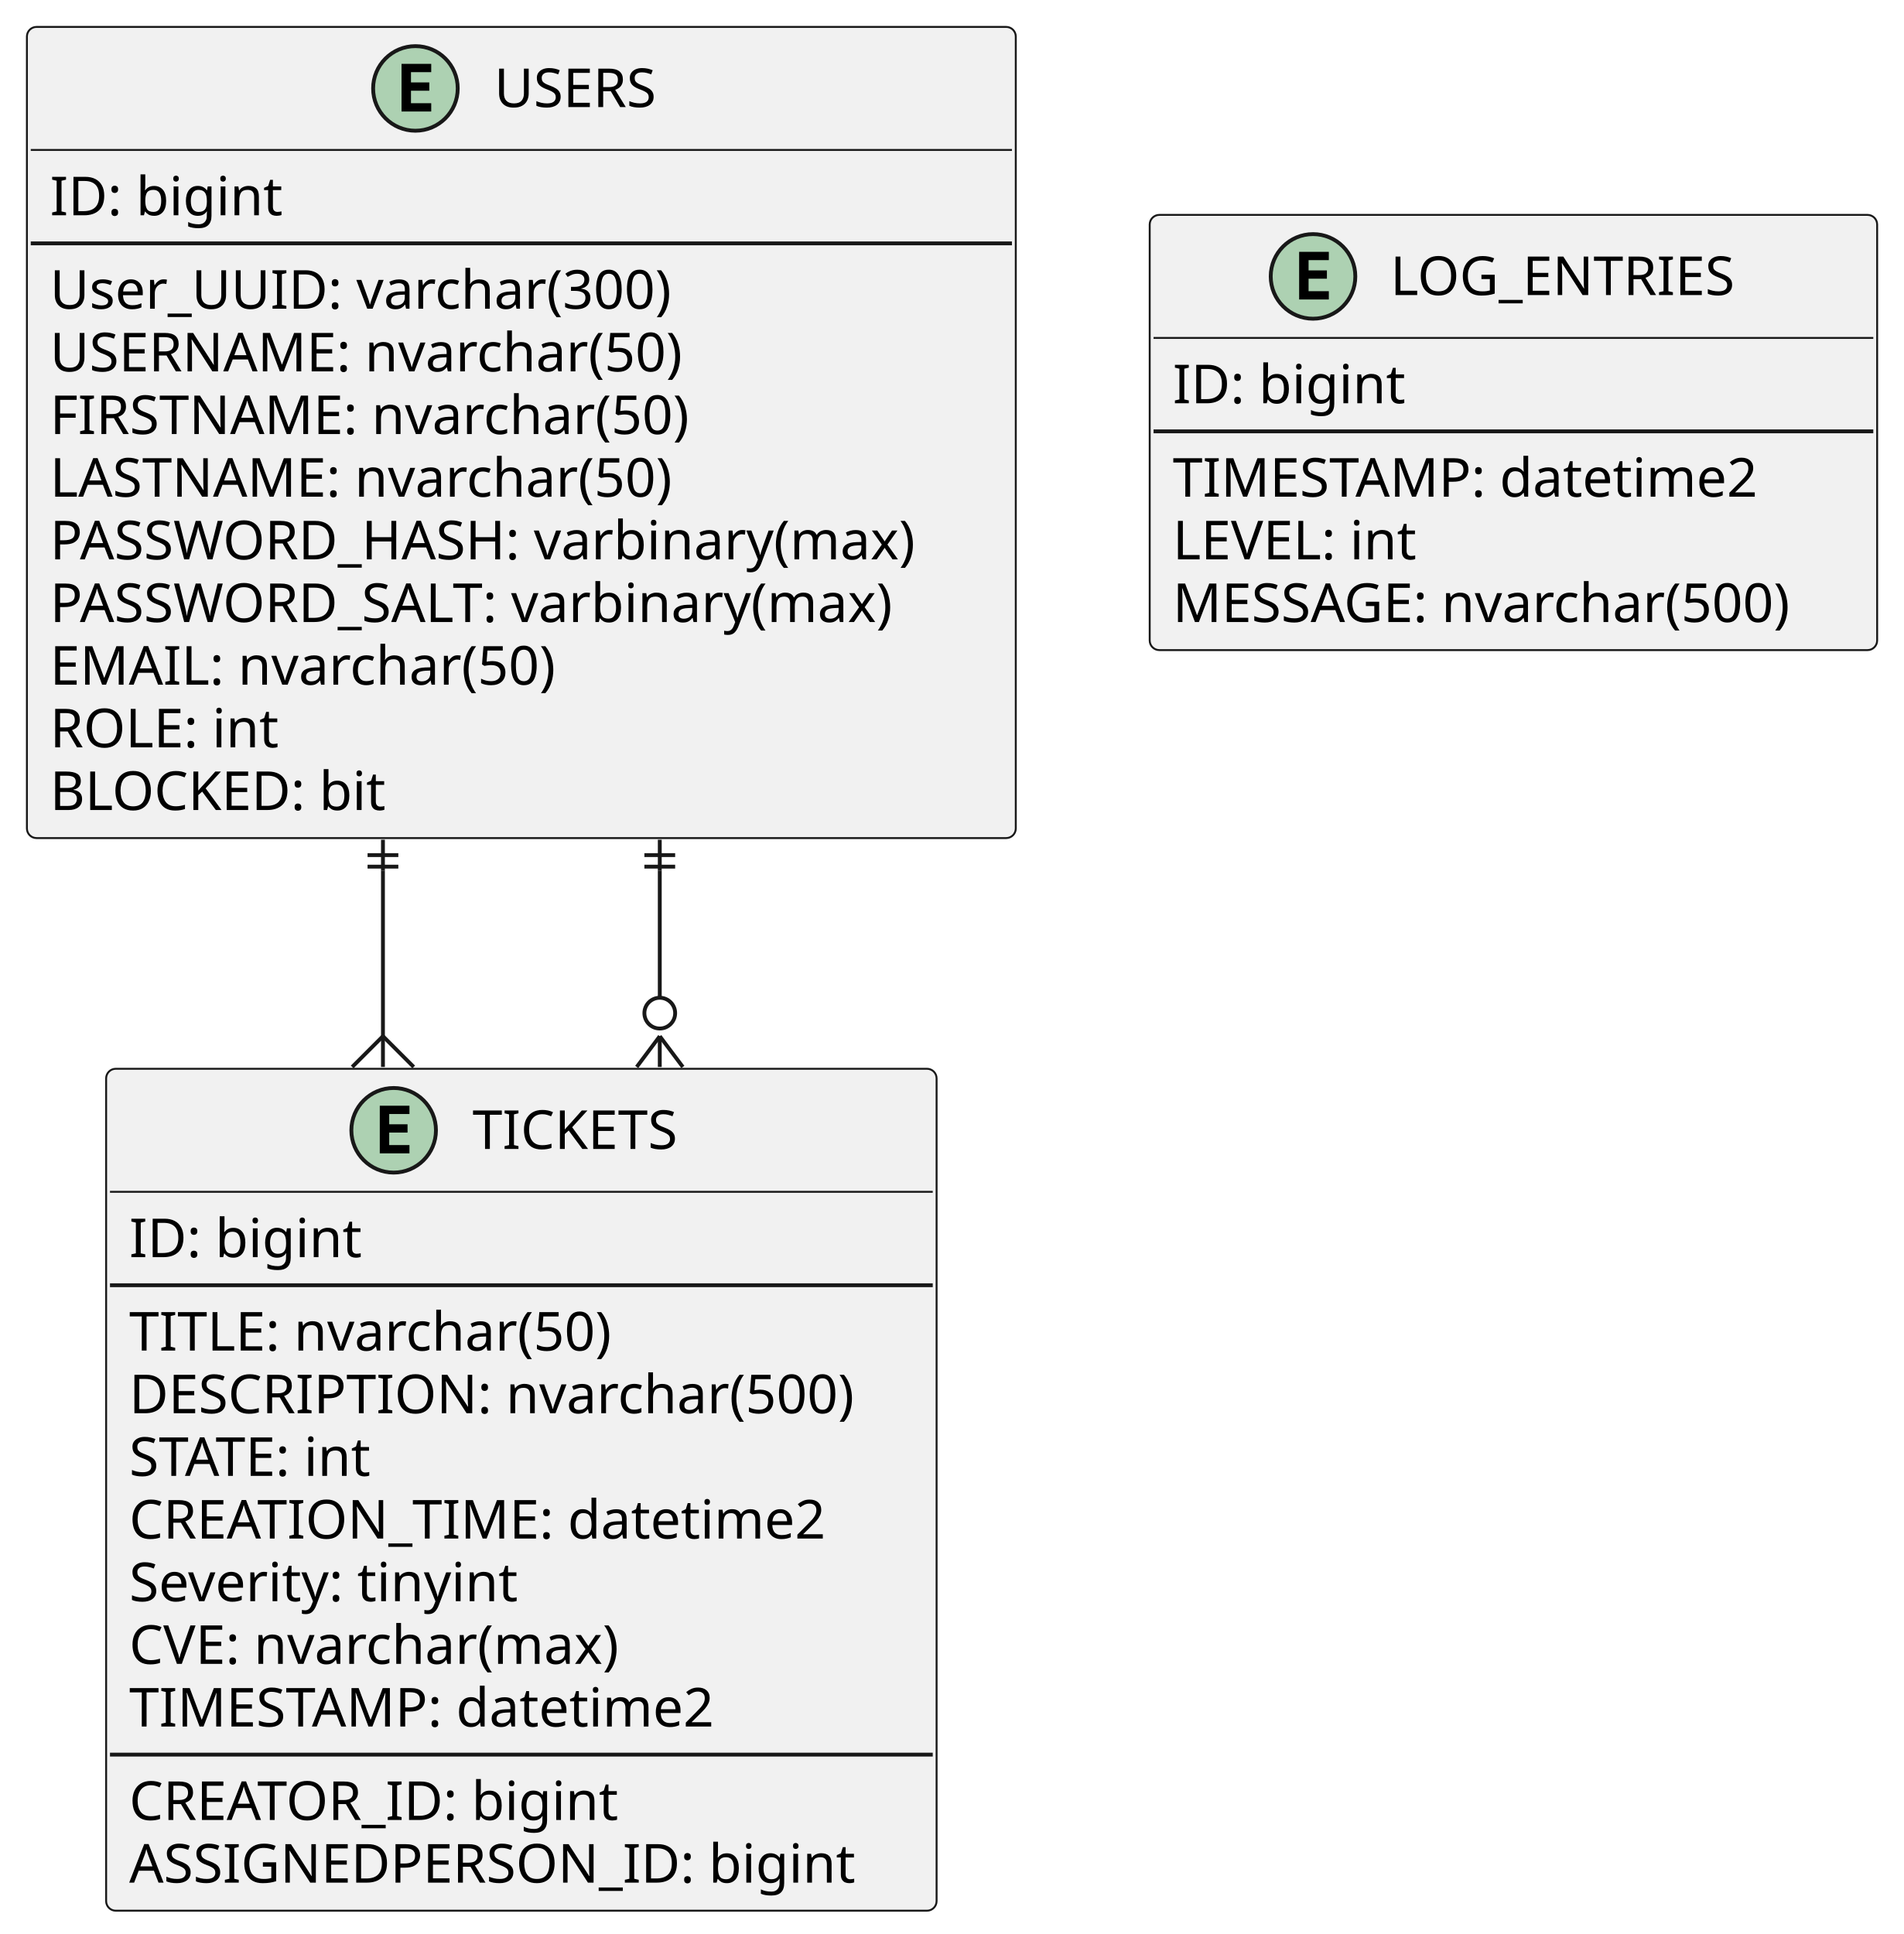
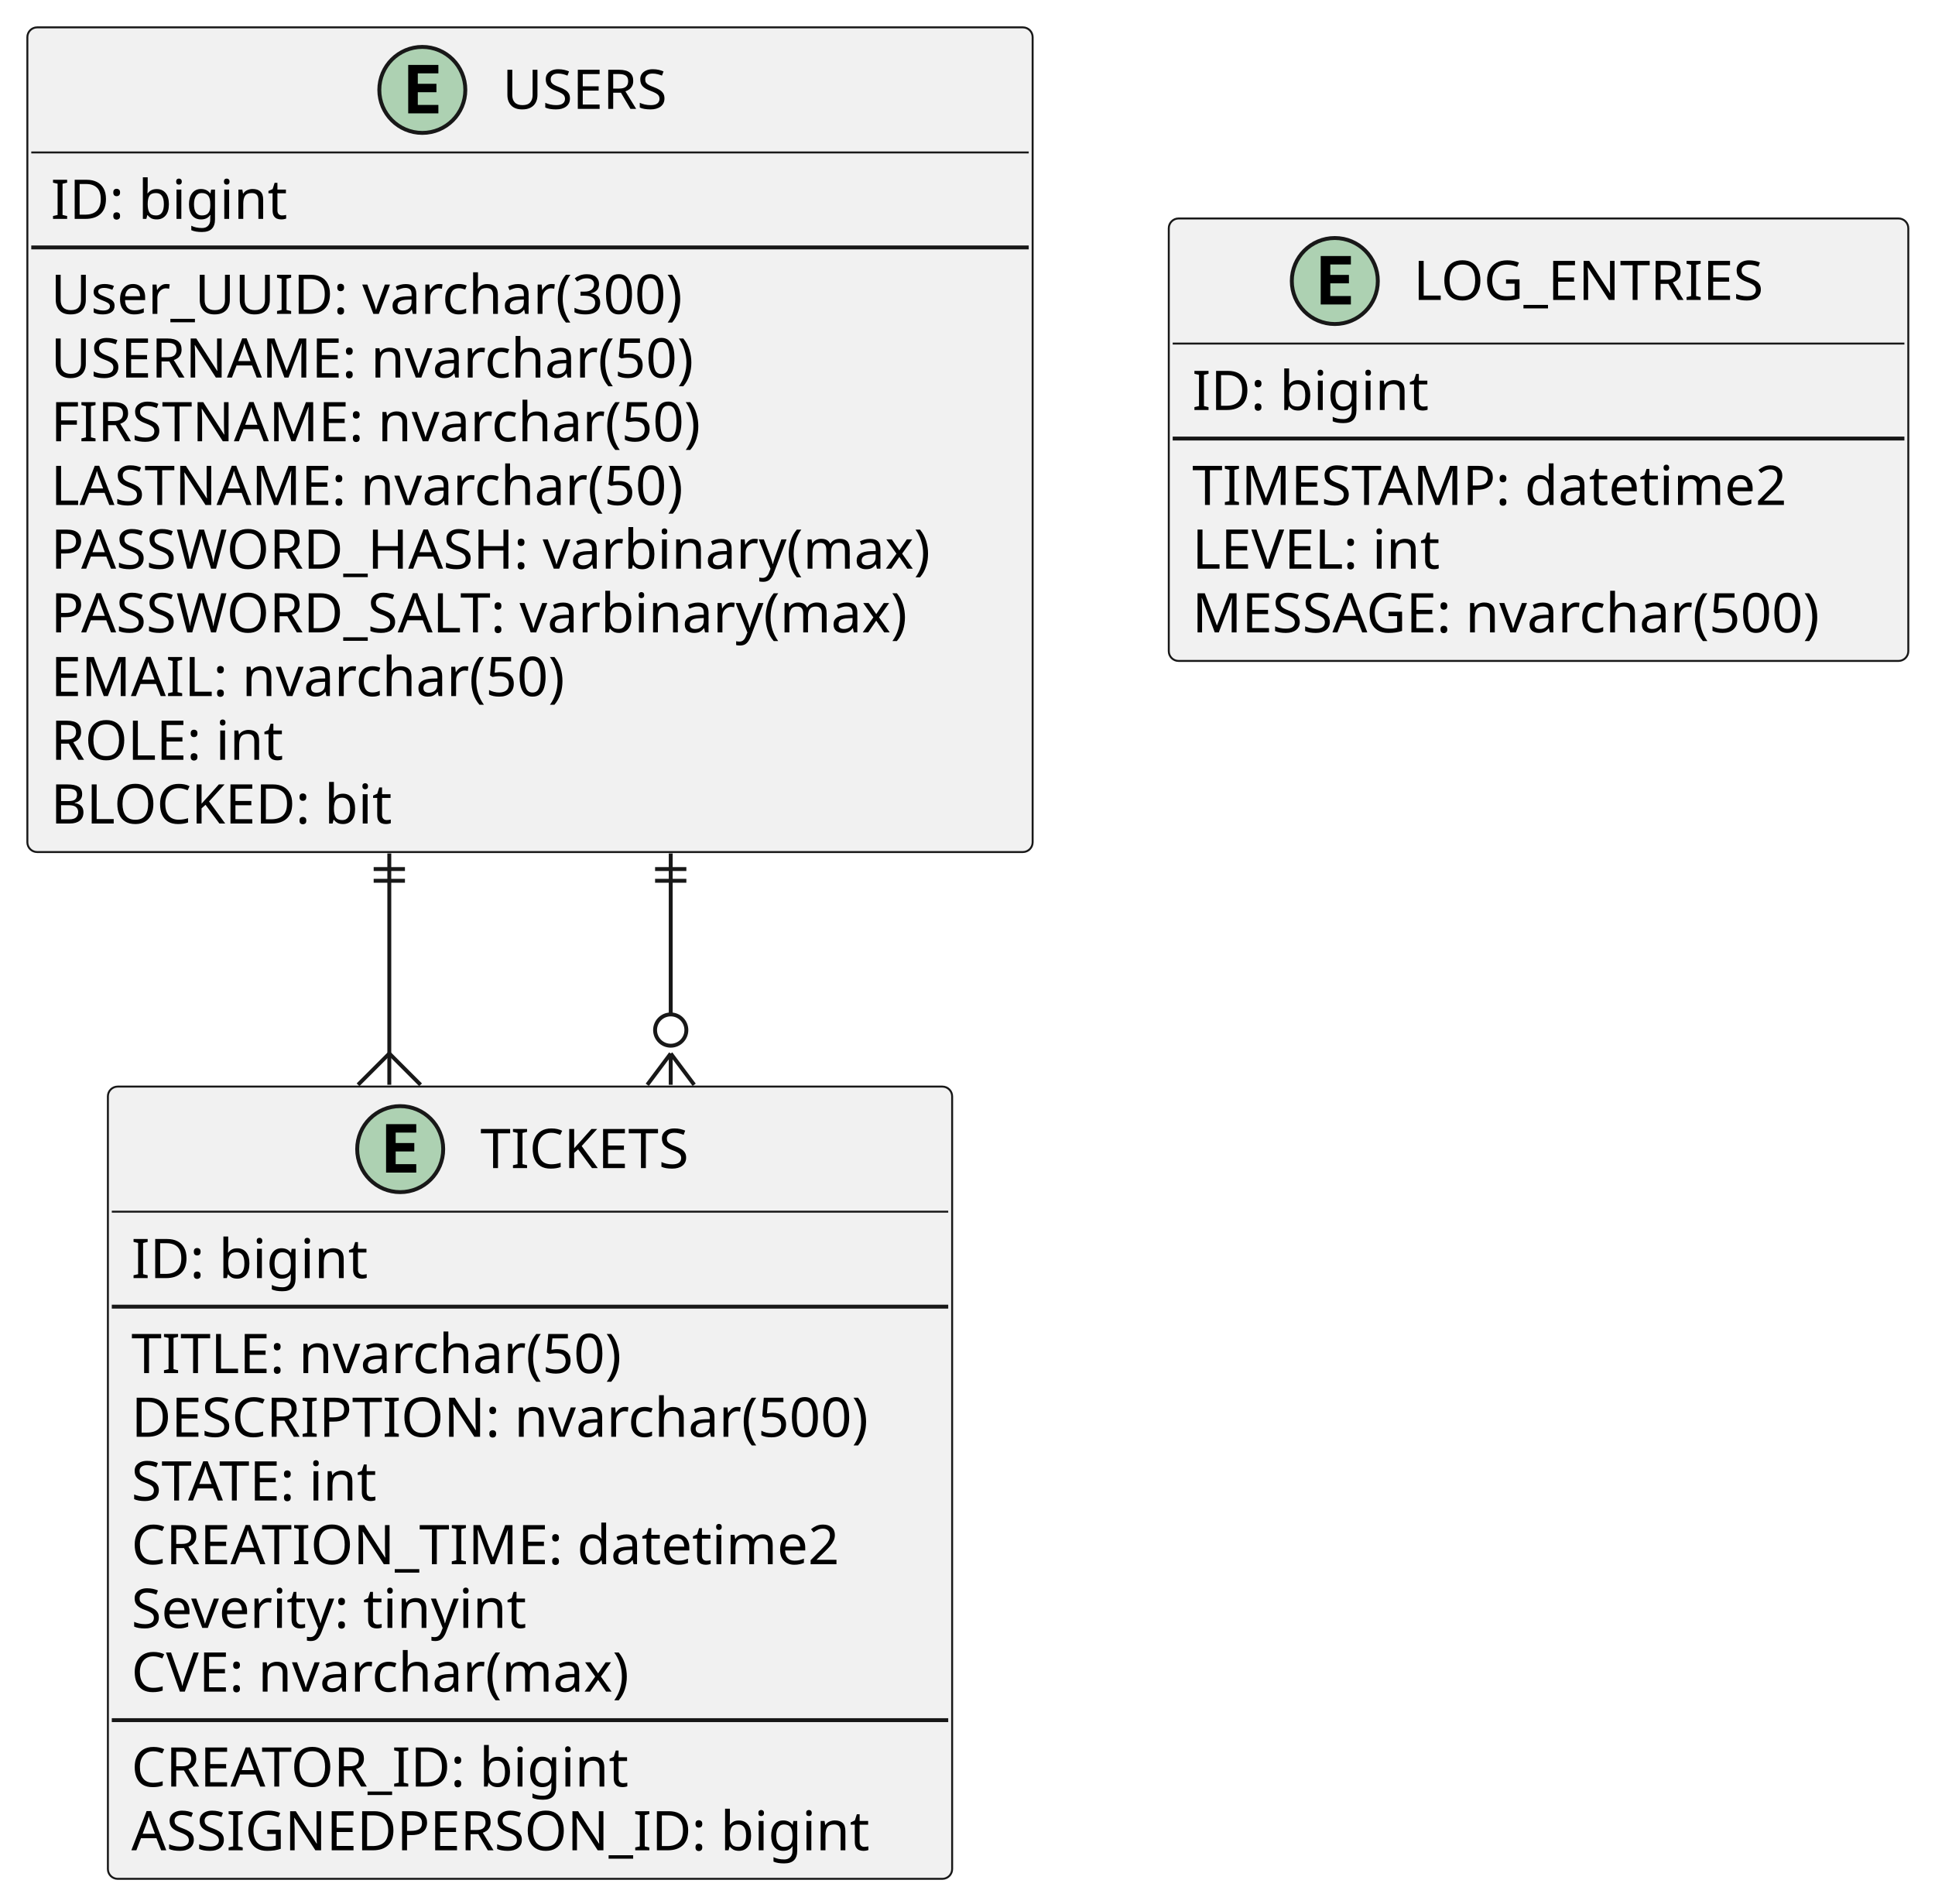
- <svg xmlns="http://www.w3.org/2000/svg" contentStyleType="text/css" height="503px" preserveAspectRatio="none" style="width:495px;height:503px;background:#FFFFFF;" version="1.1" viewBox="0 0 495 503" width="495px" zoomAndPan="magnify">
+ <svg xmlns="http://www.w3.org/2000/svg" contentStyleType="text/css" height="487px" preserveAspectRatio="none" style="width:495px;height:487px;background:#FFFFFF;" version="1.1" viewBox="0 0 495 487" width="495px" zoomAndPan="magnify">
  <defs />
  <g>
    <g id="elem_USERS">
      <rect codeLine="4" fill="#F1F1F1" height="210.969" id="USERS" rx="2.5" ry="2.5" style="stroke:#181818;stroke-width:0.5;" width="257.164" x="7" y="7" />
      <ellipse cx="108.035" cy="23" fill="#ADD1B2" rx="11" ry="11" style="stroke:#181818;stroke-width:1.0;" />
      <path d="M112.144,29 L104.426,29 L104.426,16.609 L112.144,16.609 L112.144,18.766 L106.879,18.766 L106.879,21.438 L111.644,21.438 L111.644,23.594 L106.879,23.594 L106.879,26.844 L112.144,26.844 L112.144,29 Z " fill="#000000" />
      <text fill="#000000" font-family="sans-serif" font-size="14" lengthAdjust="spacing" textLength="46.594" x="128.535" y="27.847">USERS</text>
      <line style="stroke:#181818;stroke-width:0.5;" x1="8" x2="263.164" y1="39" y2="39" />
      <text fill="#000000" font-family="sans-serif" font-size="14" lengthAdjust="spacing" textLength="63.991" x="13" y="55.995">ID: bigint</text>
      <line style="stroke:#181818;stroke-width:1.0;" x1="8" x2="263.164" y1="63.297" y2="63.297" />
      <text fill="#000000" font-family="sans-serif" font-size="14" lengthAdjust="spacing" textLength="174.651" x="13" y="80.292">User_UUID: varchar(300)</text>
      <text fill="#000000" font-family="sans-serif" font-size="14" lengthAdjust="spacing" textLength="178.985" x="13" y="96.589">USERNAME: nvarchar(50)</text>
      <text fill="#000000" font-family="sans-serif" font-size="14" lengthAdjust="spacing" textLength="180.626" x="13" y="112.886">FIRSTNAME: nvarchar(50)</text>
      <text fill="#000000" font-family="sans-serif" font-size="14" lengthAdjust="spacing" textLength="176.094" x="13" y="129.183">LASTNAME: nvarchar(50)</text>
      <text fill="#000000" font-family="sans-serif" font-size="14" lengthAdjust="spacing" textLength="245.164" x="13" y="145.48">PASSWORD_HASH: varbinary(max)</text>
      <text fill="#000000" font-family="sans-serif" font-size="14" lengthAdjust="spacing" textLength="240.461" x="13" y="161.776">PASSWORD_SALT: varbinary(max)</text>
      <text fill="#000000" font-family="sans-serif" font-size="14" lengthAdjust="spacing" textLength="142.734" x="13" y="178.073">EMAIL: nvarchar(50)</text>
      <text fill="#000000" font-family="sans-serif" font-size="14" lengthAdjust="spacing" textLength="64.811" x="13" y="194.37">ROLE: int</text>
      <text fill="#000000" font-family="sans-serif" font-size="14" lengthAdjust="spacing" textLength="94.439" x="13" y="210.667">BLOCKED: bit</text>
    </g>
    <g id="elem_TICKETS">
-       <rect codeLine="18" fill="#F1F1F1" height="218.969" id="TICKETS" rx="2.5" ry="2.5" style="stroke:#181818;stroke-width:0.5;" width="215.971" x="27.6" y="277.97" />
+       <rect codeLine="18" fill="#F1F1F1" height="202.672" id="TICKETS" rx="2.5" ry="2.5" style="stroke:#181818;stroke-width:0.5;" width="215.971" x="27.6" y="277.97" />
      <ellipse cx="102.375" cy="293.97" fill="#ADD1B2" rx="11" ry="11" style="stroke:#181818;stroke-width:1.0;" />
      <path d="M106.484,299.97 L98.766,299.97 L98.766,287.579 L106.484,287.579 L106.484,289.736 L101.219,289.736 L101.219,292.408 L105.984,292.408 L105.984,294.564 L101.219,294.564 L101.219,297.814 L106.484,297.814 L106.484,299.97 Z " fill="#000000" />
      <text fill="#000000" font-family="sans-serif" font-size="14" lengthAdjust="spacing" textLength="57.921" x="122.875" y="298.817">TICKETS</text>
      <line style="stroke:#181818;stroke-width:0.5;" x1="28.6" x2="242.571" y1="309.97" y2="309.97" />
      <text fill="#000000" font-family="sans-serif" font-size="14" lengthAdjust="spacing" textLength="63.991" x="33.6" y="326.965">ID: bigint</text>
      <line style="stroke:#181818;stroke-width:1.0;" x1="28.6" x2="242.571" y1="334.267" y2="334.267" />
      <text fill="#000000" font-family="sans-serif" font-size="14" lengthAdjust="spacing" textLength="138.182" x="33.6" y="351.262">TITLE: nvarchar(50)</text>
      <text fill="#000000" font-family="sans-serif" font-size="14" lengthAdjust="spacing" textLength="203.971" x="33.6" y="367.559">DESCRIPTION: nvarchar(500)</text>
      <text fill="#000000" font-family="sans-serif" font-size="14" lengthAdjust="spacing" textLength="71.832" x="33.6" y="383.856">STATE: int</text>
      <text fill="#000000" font-family="sans-serif" font-size="14" lengthAdjust="spacing" textLength="193.977" x="33.6" y="400.153">CREATION_TIME: datetime2</text>
      <text fill="#000000" font-family="sans-serif" font-size="14" lengthAdjust="spacing" textLength="111.774" x="33.6" y="416.45">Severity: tinyint</text>
      <text fill="#000000" font-family="sans-serif" font-size="14" lengthAdjust="spacing" textLength="141.19" x="33.6" y="432.746">CVE: nvarchar(max)</text>
-       <text fill="#000000" font-family="sans-serif" font-size="14" lengthAdjust="spacing" textLength="162.415" x="33.6" y="449.043">TIMESTAMP: datetime2</text>
-       <line style="stroke:#181818;stroke-width:1.0;" x1="28.6" x2="242.571" y1="456.345" y2="456.345" />
-       <text fill="#000000" font-family="sans-serif" font-size="14" lengthAdjust="spacing" textLength="138.216" x="33.6" y="473.34">CREATOR_ID: bigint</text>
-       <text fill="#000000" font-family="sans-serif" font-size="14" lengthAdjust="spacing" textLength="200.812" x="33.6" y="489.637">ASSIGNEDPERSON_ID: bigint</text>
+       <line style="stroke:#181818;stroke-width:1.0;" x1="28.6" x2="242.571" y1="440.048" y2="440.048" />
+       <text fill="#000000" font-family="sans-serif" font-size="14" lengthAdjust="spacing" textLength="138.216" x="33.6" y="457.043">CREATOR_ID: bigint</text>
+       <text fill="#000000" font-family="sans-serif" font-size="14" lengthAdjust="spacing" textLength="200.812" x="33.6" y="473.34">ASSIGNEDPERSON_ID: bigint</text>
    </g>
    <g id="elem_LOG_ENTRIES">
-       <rect codeLine="33" fill="#F1F1F1" height="113.188" id="LOG_ENTRIES" rx="2.5" ry="2.5" style="stroke:#181818;stroke-width:0.5;" width="189.181" x="298.99" y="55.89" />
+       <rect codeLine="32" fill="#F1F1F1" height="113.188" id="LOG_ENTRIES" rx="2.5" ry="2.5" style="stroke:#181818;stroke-width:0.5;" width="189.181" x="298.99" y="55.89" />
      <ellipse cx="341.464" cy="71.89" fill="#ADD1B2" rx="11" ry="11" style="stroke:#181818;stroke-width:1.0;" />
      <path d="M345.574,77.89 L337.855,77.89 L337.855,65.499 L345.574,65.499 L345.574,67.656 L340.308,67.656 L340.308,70.328 L345.074,70.328 L345.074,72.484 L340.308,72.484 L340.308,75.734 L345.574,75.734 L345.574,77.89 Z " fill="#000000" />
      <text fill="#000000" font-family="sans-serif" font-size="14" lengthAdjust="spacing" textLength="96.127" x="361.57" y="76.737">LOG_ENTRIES</text>
      <line style="stroke:#181818;stroke-width:0.5;" x1="299.99" x2="487.171" y1="87.89" y2="87.89" />
      <text fill="#000000" font-family="sans-serif" font-size="14" lengthAdjust="spacing" textLength="63.991" x="304.99" y="104.885">ID: bigint</text>
      <line style="stroke:#181818;stroke-width:1.0;" x1="299.99" x2="487.171" y1="112.187" y2="112.187" />
      <text fill="#000000" font-family="sans-serif" font-size="14" lengthAdjust="spacing" textLength="162.415" x="304.99" y="129.182">TIMESTAMP: datetime2</text>
      <text fill="#000000" font-family="sans-serif" font-size="14" lengthAdjust="spacing" textLength="70.287" x="304.99" y="145.479">LEVEL: int</text>
      <text fill="#000000" font-family="sans-serif" font-size="14" lengthAdjust="spacing" textLength="177.181" x="304.99" y="161.776">MESSAGE: nvarchar(500)</text>
    </g>
    <g id="link_USERS_TICKETS">
-       <path codeLine="41" d="M99.59,226.4 C99.59,245.77 99.59,250.02 99.59,269.5 " fill="none" id="USERS-TICKETS" style="stroke:#181818;stroke-width:1.0;" />
-       <line style="stroke:#181818;stroke-width:1.0;" x1="95.59" x2="103.59" y1="222.4" y2="222.4" />
-       <line style="stroke:#181818;stroke-width:1.0;" x1="95.59" x2="103.59" y1="225.4" y2="225.4" />
-       <line style="stroke:#181818;stroke-width:1.0;" x1="99.59" x2="99.59" y1="226.4" y2="218.4" />
-       <line style="stroke:#181818;stroke-width:1.0;" x1="99.59" x2="107.59" y1="269.5" y2="277.5" />
-       <line style="stroke:#181818;stroke-width:1.0;" x1="99.59" x2="91.59" y1="269.5" y2="277.5" />
-       <line style="stroke:#181818;stroke-width:1.0;" x1="99.59" x2="99.59" y1="269.5" y2="277.5" />
+       <path codeLine="40" d="M99.59,226.32 C99.59,245.82 99.59,250.14 99.59,269.51 " fill="none" id="USERS-TICKETS" style="stroke:#181818;stroke-width:1.0;" />
+       <line style="stroke:#181818;stroke-width:1.0;" x1="95.59" x2="103.59" y1="222.32" y2="222.32" />
+       <line style="stroke:#181818;stroke-width:1.0;" x1="95.59" x2="103.59" y1="225.32" y2="225.32" />
+       <line style="stroke:#181818;stroke-width:1.0;" x1="99.59" x2="99.59" y1="226.32" y2="218.32" />
+       <line style="stroke:#181818;stroke-width:1.0;" x1="99.59" x2="107.59" y1="269.51" y2="277.51" />
+       <line style="stroke:#181818;stroke-width:1.0;" x1="99.59" x2="91.59" y1="269.51" y2="277.51" />
+       <line style="stroke:#181818;stroke-width:1.0;" x1="99.59" x2="99.59" y1="269.51" y2="277.51" />
    </g>
    <g id="link_USERS_TICKETS">
-       <path codeLine="42" d="M171.58,226.4 C171.58,245.77 171.58,240.02 171.58,259.5 " fill="none" id="USERS-TICKETS-1" style="stroke:#181818;stroke-width:1.0;" />
-       <line style="stroke:#181818;stroke-width:1.0;" x1="167.58" x2="175.58" y1="222.4" y2="222.4" />
-       <line style="stroke:#181818;stroke-width:1.0;" x1="167.58" x2="175.58" y1="225.4" y2="225.4" />
-       <line style="stroke:#181818;stroke-width:1.0;" x1="171.58" x2="171.58" y1="226.4" y2="218.4" />
-       <line style="stroke:#181818;stroke-width:1.0;" x1="171.58" x2="177.58" y1="269.5" y2="277.5" />
-       <line style="stroke:#181818;stroke-width:1.0;" x1="171.58" x2="165.58" y1="269.5" y2="277.5" />
-       <line style="stroke:#181818;stroke-width:1.0;" x1="171.58" x2="171.58" y1="269.5" y2="277.5" />
-       <ellipse cx="171.58" cy="263.5" fill="none" rx="4" ry="4" style="stroke:#181818;stroke-width:1.0;" />
+       <path codeLine="41" d="M171.58,226.32 C171.58,245.82 171.58,240.14 171.58,259.51 " fill="none" id="USERS-TICKETS-1" style="stroke:#181818;stroke-width:1.0;" />
+       <line style="stroke:#181818;stroke-width:1.0;" x1="167.58" x2="175.58" y1="222.32" y2="222.32" />
+       <line style="stroke:#181818;stroke-width:1.0;" x1="167.58" x2="175.58" y1="225.32" y2="225.32" />
+       <line style="stroke:#181818;stroke-width:1.0;" x1="171.58" x2="171.58" y1="226.32" y2="218.32" />
+       <line style="stroke:#181818;stroke-width:1.0;" x1="171.58" x2="177.58" y1="269.51" y2="277.51" />
+       <line style="stroke:#181818;stroke-width:1.0;" x1="171.58" x2="165.58" y1="269.51" y2="277.51" />
+       <line style="stroke:#181818;stroke-width:1.0;" x1="171.58" x2="171.58" y1="269.51" y2="277.51" />
+       <ellipse cx="171.58" cy="263.51" fill="none" rx="4" ry="4" style="stroke:#181818;stroke-width:1.0;" />
    </g>
  </g>
</svg>
